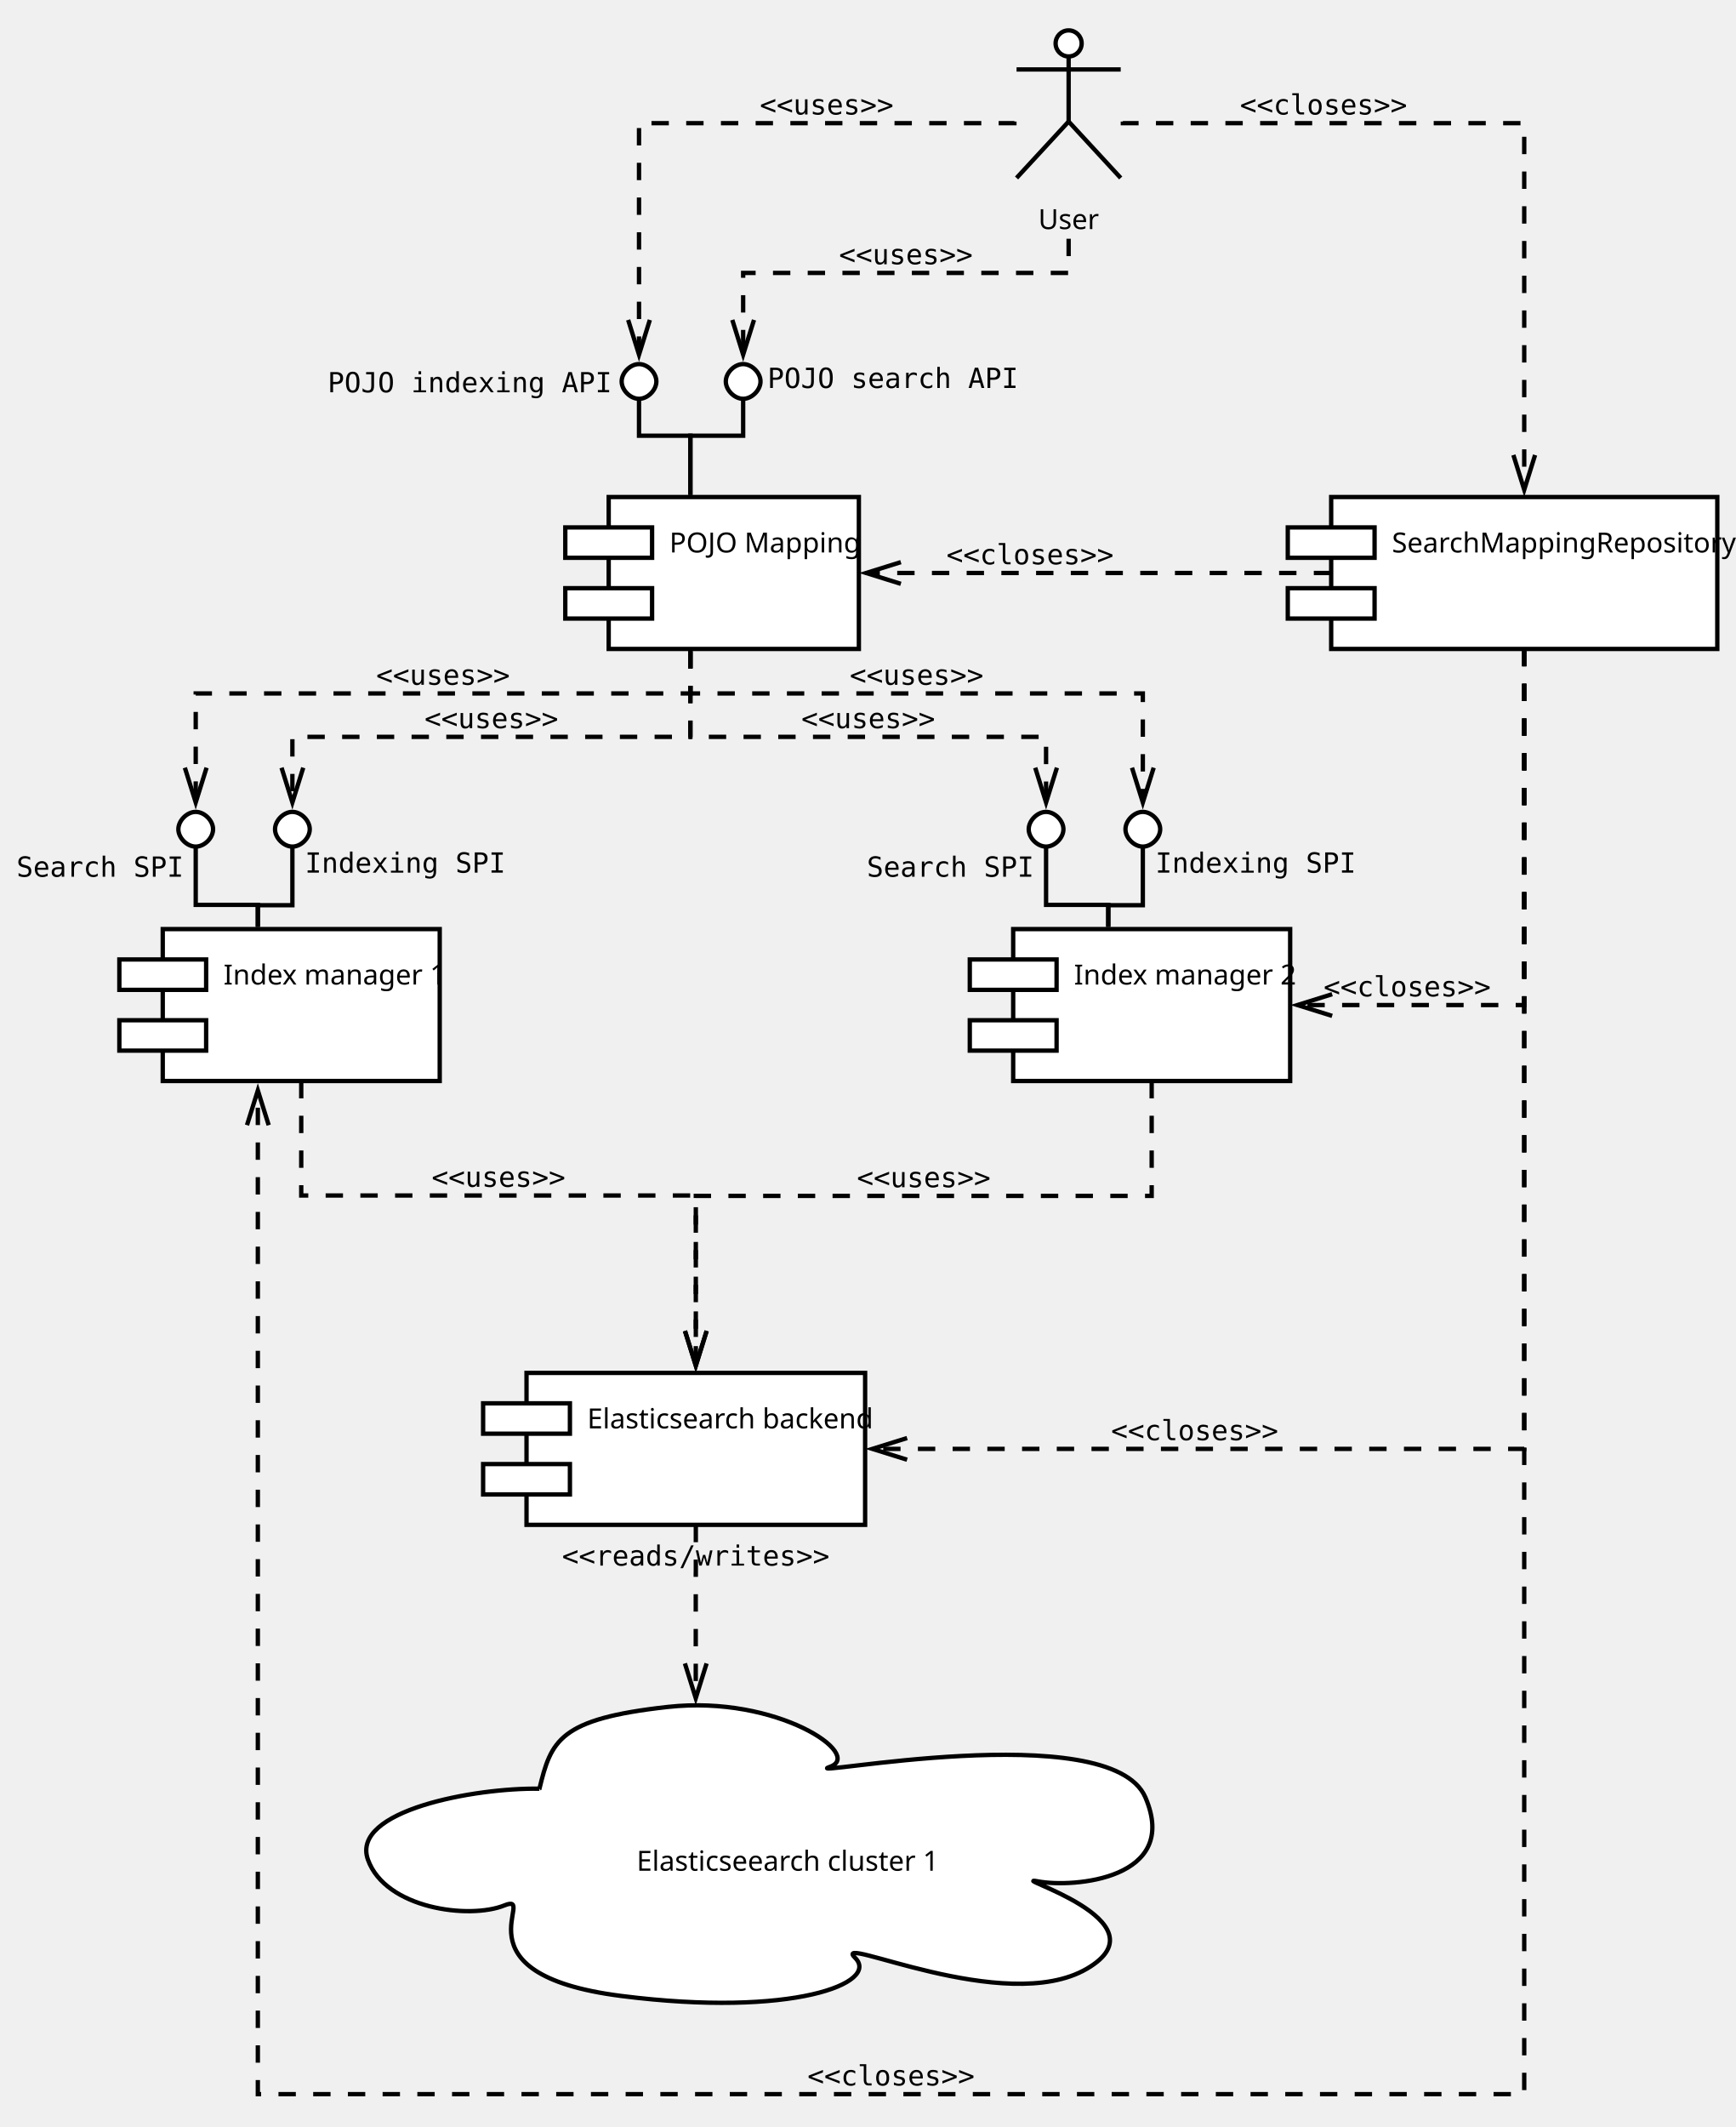
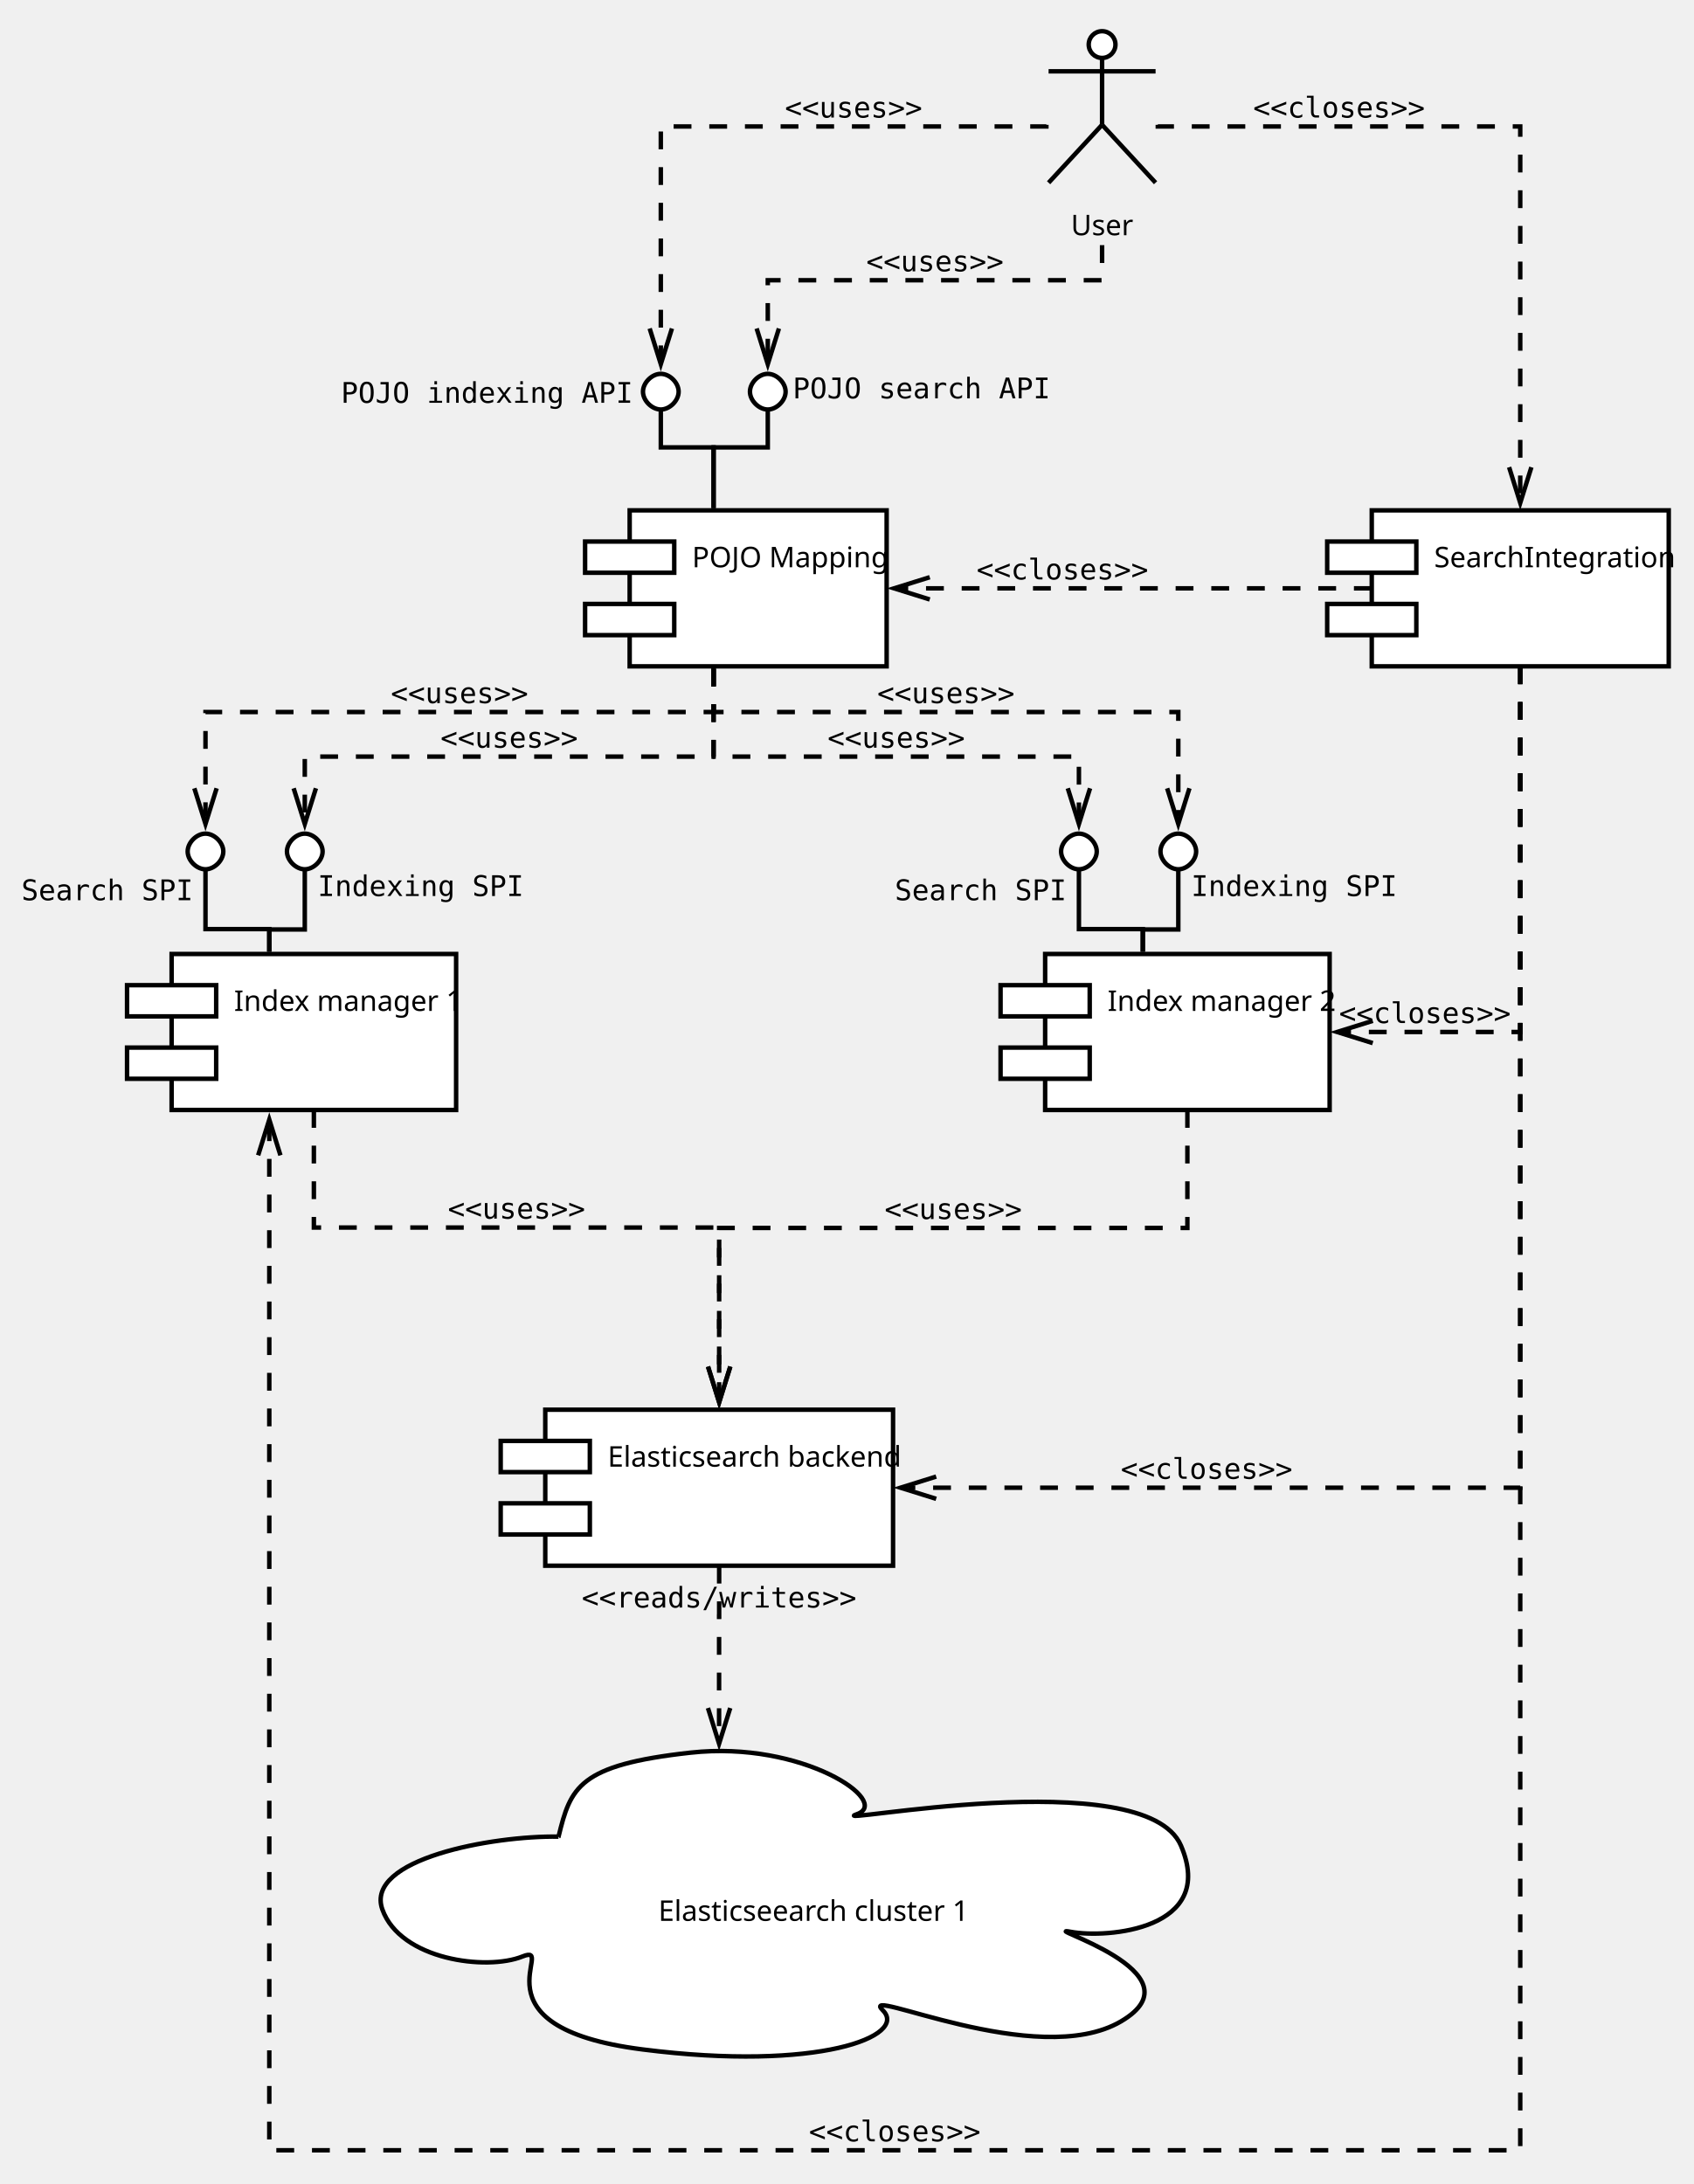
- <svg xmlns="http://www.w3.org/2000/svg" width="40cm" height="49cm" viewBox="3 10 785 980">
+ <svg xmlns="http://www.w3.org/2000/svg" width="38cm" height="49cm" viewBox="3 10 741 980">
  <g>
    <rect style="fill: #ffffff" x="276.028" y="239" width="115.3" height="70" />
    <rect style="fill: none; fill-opacity:0; stroke-width: 2; stroke: #000000" x="276.028" y="239" width="115.3" height="70" />
    <rect style="fill: #ffffff" x="256.028" y="253" width="40" height="14" />
    <rect style="fill: none; fill-opacity:0; stroke-width: 2; stroke: #000000" x="256.028" y="253" width="40" height="14" />
    <rect style="fill: #ffffff" x="256.028" y="281" width="40" height="14" />
    <rect style="fill: none; fill-opacity:0; stroke-width: 2; stroke: #000000" x="256.028" y="281" width="40" height="14" />
    <text font-size="12.8" style="fill: #000000;text-anchor:start;font-family:sans-serif;font-style:normal;font-weight:normal" x="304.028" y="264.55">
      <tspan x="304.028" y="264.55">POJO Mapping</tspan>
    </text>
  </g>
  <g>
-     <rect style="fill: #ffffff" x="609" y="239" width="177.95" height="70" />
-     <rect style="fill: none; fill-opacity:0; stroke-width: 2; stroke: #000000" x="609" y="239" width="177.95" height="70" />
+     <rect style="fill: #ffffff" x="609" y="239" width="133.25" height="70" />
+     <rect style="fill: none; fill-opacity:0; stroke-width: 2; stroke: #000000" x="609" y="239" width="133.25" height="70" />
    <rect style="fill: #ffffff" x="589" y="253" width="40" height="14" />
    <rect style="fill: none; fill-opacity:0; stroke-width: 2; stroke: #000000" x="589" y="253" width="40" height="14" />
    <rect style="fill: #ffffff" x="589" y="281" width="40" height="14" />
    <rect style="fill: none; fill-opacity:0; stroke-width: 2; stroke: #000000" x="589" y="281" width="40" height="14" />
    <text font-size="12.8" style="fill: #000000;text-anchor:start;font-family:sans-serif;font-style:normal;font-weight:normal" x="637" y="264.55">
-       <tspan x="637" y="264.55">SearchMappingRepository</tspan>
+       <tspan x="637" y="264.55">SearchIntegration</tspan>
    </text>
  </g>
  <g>
    <polyline style="fill: none; fill-opacity:0; stroke-width: 2; stroke-dasharray: 8; stroke: #000000" points="609,274 429.684,274 429.684,274 398.033,274 " />
    <polyline style="fill: none; fill-opacity:0; stroke-width: 2; stroke: #000000" points="410.681,269 394.681,274 410.681,279 " />
    <text font-size="12.8" style="fill: #000000;text-anchor:start;font-family:monospace;font-style:normal;font-weight:normal" x="431.684" y="270">&lt;&lt;closes&gt;&gt;</text>
  </g>
  <g>
    <ellipse style="fill: #ffffff" cx="488" cy="30" rx="6" ry="6" />
    <ellipse style="fill: none; fill-opacity:0; stroke-width: 2; stroke: #000000" cx="488" cy="30" rx="6" ry="6" />
    <line style="fill: none; fill-opacity:0; stroke-width: 2; stroke: #000000" x1="464" y1="42" x2="512" y2="42" />
    <line style="fill: none; fill-opacity:0; stroke-width: 2; stroke: #000000" x1="488" y1="36" x2="488" y2="66" />
    <line style="fill: none; fill-opacity:0; stroke-width: 2; stroke: #000000" x1="488" y1="66" x2="464" y2="92" />
    <line style="fill: none; fill-opacity:0; stroke-width: 2; stroke: #000000" x1="488" y1="66" x2="512" y2="92" />
    <text font-size="12.8" style="fill: #000000;text-anchor:middle;font-family:sans-serif;font-style:normal;font-weight:normal" x="488" y="115.55">
      <tspan x="488" y="115.55">User</tspan>
    </text>
  </g>
  <g>
    <polyline style="fill: none; fill-opacity:0; stroke-width: 2; stroke-dasharray: 8; stroke: #000000" points="463,66 463,66.75 290,66.75 290,170.045 " />
    <polyline style="fill: none; fill-opacity:0; stroke-width: 2; stroke: #000000" points="285,157.397 290,173.397 295,157.397 " />
    <text font-size="12.8" style="fill: #000000;text-anchor:middle;font-family:monospace;font-style:normal;font-weight:normal" x="376.5" y="62.75">&lt;&lt;uses&gt;&gt;</text>
  </g>
  <g>
-     <polyline style="fill: none; fill-opacity:0; stroke-width: 2; stroke-dasharray: 8; stroke: #000000" points="513,66 513,66.75 697.975,66.75 697.975,232.295 " />
-     <polyline style="fill: none; fill-opacity:0; stroke-width: 2; stroke: #000000" points="692.975,219.647 697.975,235.647 702.975,219.647 " />
-     <text font-size="12.8" style="fill: #000000;text-anchor:middle;font-family:monospace;font-style:normal;font-weight:normal" x="605.488" y="62.75">&lt;&lt;closes&gt;&gt;</text>
+     <polyline style="fill: none; fill-opacity:0; stroke-width: 2; stroke-dasharray: 8; stroke: #000000" points="513,66 513,66.75 675.625,66.75 675.625,232.295 " />
+     <polyline style="fill: none; fill-opacity:0; stroke-width: 2; stroke: #000000" points="670.625,219.647 675.625,235.647 680.625,219.647 " />
+     <text font-size="12.8" style="fill: #000000;text-anchor:middle;font-family:monospace;font-style:normal;font-weight:normal" x="594.312" y="62.75">&lt;&lt;closes&gt;&gt;</text>
  </g>
  <g>
    <polyline style="fill: none; fill-opacity:0; stroke-width: 2; stroke: #000000" points="313.678,238.021 313.678,210.75 290,210.75 290,193.75 " />
    <path style="fill: #ffffff" d="M 290 177.75 C 294,177.75 298,181.75 298,185.75 C 298,189.75 294,193.75 290,193.75 C 286,193.75 282,189.75 282,185.75 C 282,181.75 286,177.75 290,177.75z" />
    <path style="fill: none; fill-opacity:0; stroke-width: 2; stroke: #000000" d="M 290 177.75 C 294,177.75 298,181.75 298,185.75 C 298,189.75 294,193.75 290,193.75 C 286,193.75 282,189.75 282,185.75 C 282,181.75 286,177.75 290,177.75" />
    <text font-size="12.8" style="fill: #000000;text-anchor:middle;font-family:monospace;font-style:normal;font-weight:normal" x="212" y="190.75">
      <tspan x="212" y="190.75">POJO indexing API</tspan>
    </text>
  </g>
  <g>
    <polyline style="fill: none; fill-opacity:0; stroke-width: 2; stroke: #000000" points="313.678,238.021 313.678,210.75 338,210.75 338,193.75 " />
    <path style="fill: #ffffff" d="M 338 177.75 C 342,177.75 346,181.75 346,185.75 C 346,189.75 342,193.75 338,193.75 C 334,193.75 330,189.75 330,185.75 C 330,181.75 334,177.75 338,177.75z" />
    <path style="fill: none; fill-opacity:0; stroke-width: 2; stroke: #000000" d="M 338 177.75 C 342,177.75 346,181.75 346,185.75 C 346,189.75 342,193.75 338,193.75 C 334,193.75 330,189.75 330,185.75 C 330,181.75 334,177.75 338,177.75" />
    <text font-size="12.8" style="fill: #000000;text-anchor:middle;font-family:monospace;font-style:normal;font-weight:normal" x="407" y="188.75">
      <tspan x="407" y="188.75">POJO search API</tspan>
    </text>
  </g>
  <g>
    <polyline style="fill: none; fill-opacity:0; stroke-width: 2; stroke-dasharray: 8; stroke: #000000" points="488,120 488,135.75 338,135.75 338,170.045 " />
    <polyline style="fill: none; fill-opacity:0; stroke-width: 2; stroke: #000000" points="333,157.397 338,173.397 343,157.397 " />
    <text font-size="12.8" style="fill: #000000;text-anchor:middle;font-family:monospace;font-style:normal;font-weight:normal" x="413" y="131.75">&lt;&lt;uses&gt;&gt;</text>
  </g>
  <g>
    <rect style="fill: #ffffff" x="238.158" y="642.562" width="156.05" height="70" />
    <rect style="fill: none; fill-opacity:0; stroke-width: 2; stroke: #000000" x="238.158" y="642.562" width="156.05" height="70" />
    <rect style="fill: #ffffff" x="218.158" y="656.562" width="40" height="14" />
    <rect style="fill: none; fill-opacity:0; stroke-width: 2; stroke: #000000" x="218.158" y="656.562" width="40" height="14" />
    <rect style="fill: #ffffff" x="218.158" y="684.562" width="40" height="14" />
    <rect style="fill: none; fill-opacity:0; stroke-width: 2; stroke: #000000" x="218.158" y="684.562" width="40" height="14" />
    <text font-size="12.8" style="fill: #000000;text-anchor:start;font-family:sans-serif;font-style:normal;font-weight:normal" x="266.158" y="668.112">
      <tspan x="266.158" y="668.112">Elasticsearch backend</tspan>
    </text>
  </g>
  <g>
    <rect style="fill: #ffffff" x="462.448" y="438.068" width="127.65" height="70" />
    <rect style="fill: none; fill-opacity:0; stroke-width: 2; stroke: #000000" x="462.448" y="438.068" width="127.65" height="70" />
    <rect style="fill: #ffffff" x="442.448" y="452.068" width="40" height="14" />
    <rect style="fill: none; fill-opacity:0; stroke-width: 2; stroke: #000000" x="442.448" y="452.068" width="40" height="14" />
    <rect style="fill: #ffffff" x="442.448" y="480.068" width="40" height="14" />
    <rect style="fill: none; fill-opacity:0; stroke-width: 2; stroke: #000000" x="442.448" y="480.068" width="40" height="14" />
    <text font-size="12.8" style="fill: #000000;text-anchor:start;font-family:sans-serif;font-style:normal;font-weight:normal" x="490.448" y="463.618">
      <tspan x="490.448" y="463.618">Index manager 2</tspan>
    </text>
  </g>
  <g>
    <polyline style="fill: none; fill-opacity:0; stroke-width: 2; stroke: #000000" points="506.274,437.061 506.274,426.904 477.604,426.904 477.604,400.068 " />
    <path style="fill: #ffffff" d="M 477.604 384.068 C 481.604,384.068 485.604,388.068 485.604,392.068 C 485.604,396.068 481.604,400.068 477.604,400.068 C 473.604,400.068 469.604,396.068 469.604,392.068 C 469.604,388.068 473.604,384.068 477.604,384.068z" />
    <path style="fill: none; fill-opacity:0; stroke-width: 2; stroke: #000000" d="M 477.604 384.068 C 481.604,384.068 485.604,388.068 485.604,392.068 C 485.604,396.068 481.604,400.068 477.604,400.068 C 473.604,400.068 469.604,396.068 469.604,392.068 C 469.604,388.068 473.604,384.068 477.604,384.068" />
    <text font-size="12.8" style="fill: #000000;text-anchor:middle;font-family:monospace;font-style:normal;font-weight:normal" x="433.512" y="413.936">
      <tspan x="433.512" y="413.936">Search SPI</tspan>
    </text>
  </g>
  <g>
    <polyline style="fill: none; fill-opacity:0; stroke-width: 2; stroke: #000000" points="506.274,437.073 506.274,427.068 522.198,427.068 522.198,400.068 " />
    <path style="fill: #ffffff" d="M 522.198 384.068 C 526.198,384.068 530.198,388.068 530.198,392.068 C 530.198,396.068 526.198,400.068 522.198,400.068 C 518.198,400.068 514.198,396.068 514.198,392.068 C 514.198,388.068 518.198,384.068 522.198,384.068z" />
    <path style="fill: none; fill-opacity:0; stroke-width: 2; stroke: #000000" d="M 522.198 384.068 C 526.198,384.068 530.198,388.068 530.198,392.068 C 530.198,396.068 526.198,400.068 522.198,400.068 C 518.198,400.068 514.198,396.068 514.198,392.068 C 514.198,388.068 518.198,384.068 522.198,384.068" />
    <text font-size="12.8" style="fill: #000000;text-anchor:middle;font-family:monospace;font-style:normal;font-weight:normal" x="574.198" y="412.068">
      <tspan x="574.198" y="412.068">Indexing SPI</tspan>
    </text>
  </g>
  <g>
    <rect style="fill: #ffffff" x="70.505" y="438.068" width="127.65" height="70" />
    <rect style="fill: none; fill-opacity:0; stroke-width: 2; stroke: #000000" x="70.505" y="438.068" width="127.65" height="70" />
    <rect style="fill: #ffffff" x="50.505" y="452.068" width="40" height="14" />
    <rect style="fill: none; fill-opacity:0; stroke-width: 2; stroke: #000000" x="50.505" y="452.068" width="40" height="14" />
    <rect style="fill: #ffffff" x="50.505" y="480.068" width="40" height="14" />
    <rect style="fill: none; fill-opacity:0; stroke-width: 2; stroke: #000000" x="50.505" y="480.068" width="40" height="14" />
    <text font-size="12.8" style="fill: #000000;text-anchor:start;font-family:sans-serif;font-style:normal;font-weight:normal" x="98.505" y="463.618">
      <tspan x="98.505" y="463.618">Index manager 1</tspan>
    </text>
  </g>
  <g>
    <polyline style="fill: none; fill-opacity:0; stroke-width: 2; stroke: #000000" points="114.33,437.061 114.33,426.904 85.701,426.904 85.701,400.068 " />
    <path style="fill: #ffffff" d="M 85.701 384.068 C 89.701,384.068 93.701,388.068 93.701,392.068 C 93.701,396.068 89.701,400.068 85.701,400.068 C 81.701,400.068 77.701,396.068 77.701,392.068 C 77.701,388.068 81.701,384.068 85.701,384.068z" />
    <path style="fill: none; fill-opacity:0; stroke-width: 2; stroke: #000000" d="M 85.701 384.068 C 89.701,384.068 93.701,388.068 93.701,392.068 C 93.701,396.068 89.701,400.068 85.701,400.068 C 81.701,400.068 77.701,396.068 77.701,392.068 C 77.701,388.068 81.701,384.068 85.701,384.068" />
    <text font-size="12.8" style="fill: #000000;text-anchor:middle;font-family:monospace;font-style:normal;font-weight:normal" x="41.608" y="413.936">
      <tspan x="41.608" y="413.936">Search SPI</tspan>
    </text>
  </g>
  <g>
    <polyline style="fill: none; fill-opacity:0; stroke-width: 2; stroke: #000000" points="114.33,437.073 114.33,427.068 130.255,427.068 130.255,400.068 " />
    <path style="fill: #ffffff" d="M 130.255 384.068 C 134.255,384.068 138.255,388.068 138.255,392.068 C 138.255,396.068 134.255,400.068 130.255,400.068 C 126.255,400.068 122.255,396.068 122.255,392.068 C 122.255,388.068 126.255,384.068 130.255,384.068z" />
    <path style="fill: none; fill-opacity:0; stroke-width: 2; stroke: #000000" d="M 130.255 384.068 C 134.255,384.068 138.255,388.068 138.255,392.068 C 138.255,396.068 134.255,400.068 130.255,400.068 C 126.255,400.068 122.255,396.068 122.255,392.068 C 122.255,388.068 126.255,384.068 130.255,384.068" />
    <text font-size="12.8" style="fill: #000000;text-anchor:middle;font-family:monospace;font-style:normal;font-weight:normal" x="182.255" y="412.068">
      <tspan x="182.255" y="412.068">Indexing SPI</tspan>
    </text>
  </g>
  <g>
    <polyline style="fill: none; fill-opacity:0; stroke-width: 2; stroke-dasharray: 8; stroke: #000000" points="313.678,309.986 313.678,329.5 85.701,329.5 85.701,376.363 " />
    <polyline style="fill: none; fill-opacity:0; stroke-width: 2; stroke: #000000" points="80.701,363.715 85.701,379.715 90.701,363.715 " />
    <text font-size="12.8" style="fill: #000000;text-anchor:middle;font-family:monospace;font-style:normal;font-weight:normal" x="199.689" y="325.5">&lt;&lt;uses&gt;&gt;</text>
  </g>
  <g>
    <polyline style="fill: none; fill-opacity:0; stroke-width: 2; stroke-dasharray: 8; stroke: #000000" points="313.678,309.996 313.678,349.5 130.255,349.5 130.255,376.363 " />
    <polyline style="fill: none; fill-opacity:0; stroke-width: 2; stroke: #000000" points="125.255,363.715 130.255,379.715 135.255,363.715 " />
    <text font-size="12.8" style="fill: #000000;text-anchor:middle;font-family:monospace;font-style:normal;font-weight:normal" x="221.967" y="345.5">&lt;&lt;uses&gt;&gt;</text>
  </g>
  <g>
    <polyline style="fill: none; fill-opacity:0; stroke-width: 2; stroke-dasharray: 8; stroke: #000000" points="313.678,309.996 313.678,349.5 477.604,349.5 477.604,376.363 " />
    <polyline style="fill: none; fill-opacity:0; stroke-width: 2; stroke: #000000" points="472.604,363.715 477.604,379.715 482.604,363.715 " />
    <text font-size="12.8" style="fill: #000000;text-anchor:middle;font-family:monospace;font-style:normal;font-weight:normal" x="395.641" y="345.5">&lt;&lt;uses&gt;&gt;</text>
  </g>
  <g>
    <polyline style="fill: none; fill-opacity:0; stroke-width: 2; stroke-dasharray: 8; stroke: #000000" points="313.678,309.986 313.678,329.5 522.198,329.5 522.198,376.363 " />
    <polyline style="fill: none; fill-opacity:0; stroke-width: 2; stroke: #000000" points="517.198,363.715 522.198,379.715 527.198,363.715 " />
    <text font-size="12.8" style="fill: #000000;text-anchor:middle;font-family:monospace;font-style:normal;font-weight:normal" x="417.938" y="325.5">&lt;&lt;uses&gt;&gt;</text>
  </g>
  <g>
    <path style="fill: #ffffff" d="M 244.095 834.137 C 214.459,833.634 156.984,844.188 165.067,866.802 C 173.149,889.416 211.765,894.442 227.93,887.909 C 244.095,881.376 202.784,919.569 281.812,929.62 C 360.84,939.671 401.252,923.589 389.577,912.031 C 377.903,900.472 458.727,939.168 496.445,917.056 C 534.163,894.944 457.829,873.838 473.994,876.853 C 490.158,879.868 539.551,875.848 523.386,838.157 C 507.221,800.466 361.738,829.614 377.903,824.086 C 394.068,818.558 353.655,790.918 303.366,796.446 C 253.075,801.974 249.508,812.005 244.12,834.117 L 244.095,834.137z" />
    <path style="fill: none; fill-opacity:0; stroke-width: 2; stroke: #000000" d="M 244.095 834.137 C 214.459,833.634 156.984,844.188 165.067,866.802 C 173.149,889.416 211.765,894.442 227.93,887.909 C 244.095,881.376 202.784,919.569 281.812,929.62 C 360.84,939.671 401.252,923.589 389.577,912.031 C 377.903,900.472 458.727,939.168 496.445,917.056 C 534.163,894.944 457.829,873.838 473.994,876.853 C 490.158,879.868 539.551,875.848 523.386,838.157 C 507.221,800.466 361.738,829.614 377.903,824.086 C 394.068,818.558 353.655,790.918 303.366,796.446 C 253.075,801.974 249.508,812.005 244.12,834.117 L 244.095,834.137" />
    <text font-size="12.8" style="fill: #000000;text-anchor:middle;font-family:sans-serif;font-style:normal;font-weight:normal" x="358.523" y="871.916">
      <tspan x="358.523" y="871.916">Elasticseearch cluster 1</tspan>
    </text>
  </g>
  <g>
    <polyline style="fill: none; fill-opacity:0; stroke-width: 2; stroke-dasharray: 8; stroke: #000000" points="316.182,712.562 316.182,735.336 316.15,735.336 316.15,789.063 " />
    <polyline style="fill: none; fill-opacity:0; stroke-width: 2; stroke: #000000" points="311.15,776.415 316.15,792.415 321.15,776.415 " />
    <text font-size="12.8" style="fill: #000000;text-anchor:middle;font-family:monospace;font-style:normal;font-weight:normal" x="316.166" y="731.336">&lt;&lt;reads/writes&gt;&gt;</text>
  </g>
  <g>
    <polyline style="fill: none; fill-opacity:0; stroke-width: 2; stroke-dasharray: 8; stroke: #000000" points="134.33,508.068 134.33,560.816 316.182,560.816 316.182,635.857 " />
    <polyline style="fill: none; fill-opacity:0; stroke-width: 2; stroke: #000000" points="311.182,623.209 316.182,639.209 321.182,623.209 " />
    <text font-size="12.8" style="fill: #000000;text-anchor:middle;font-family:monospace;font-style:normal;font-weight:normal" x="225.256" y="556.816">&lt;&lt;uses&gt;&gt;</text>
  </g>
  <g>
-     <polyline style="fill: none; fill-opacity:0; stroke-width: 2; stroke-dasharray: 8; stroke: #000000" points="526.273,508.068 526.273,561 316.182,561 316.182,635.857 " />
+     <polyline style="fill: none; fill-opacity:0; stroke-width: 2; stroke-dasharray: 8; stroke: #000000" points="526.272,508.068 526.272,561 316.182,561 316.182,635.857 " />
    <polyline style="fill: none; fill-opacity:0; stroke-width: 2; stroke: #000000" points="311.182,623.209 316.182,639.209 321.182,623.209 " />
    <text font-size="12.8" style="fill: #000000;text-anchor:middle;font-family:monospace;font-style:normal;font-weight:normal" x="421.227" y="557">&lt;&lt;uses&gt;&gt;</text>
  </g>
  <g>
-     <polyline style="fill: none; fill-opacity:0; stroke-width: 2; stroke-dasharray: 8; stroke: #000000" points="697.975,309 697.975,677.562 400.913,677.562 " />
+     <polyline style="fill: none; fill-opacity:0; stroke-width: 2; stroke-dasharray: 8; stroke: #000000" points="675.625,309 675.625,677.562 400.913,677.562 " />
    <polyline style="fill: none; fill-opacity:0; stroke-width: 2; stroke: #000000" points="413.561,672.562 397.561,677.562 413.561,682.562 " />
-     <text font-size="12.8" style="fill: #000000;text-anchor:middle;font-family:monospace;font-style:normal;font-weight:normal" x="546.092" y="673.562">&lt;&lt;closes&gt;&gt;</text>
+     <text font-size="12.8" style="fill: #000000;text-anchor:middle;font-family:monospace;font-style:normal;font-weight:normal" x="534.917" y="673.562">&lt;&lt;closes&gt;&gt;</text>
  </g>
  <g>
-     <polyline style="fill: none; fill-opacity:0; stroke-width: 2; stroke-dasharray: 8; stroke: #000000" points="697.975,309 697.975,473.068 596.803,473.068 " />
+     <polyline style="fill: none; fill-opacity:0; stroke-width: 2; stroke-dasharray: 8; stroke: #000000" points="675.625,309 675.625,473.068 596.803,473.068 " />
    <polyline style="fill: none; fill-opacity:0; stroke-width: 2; stroke: #000000" points="609.451,468.068 593.451,473.068 609.451,478.068 " />
-     <text font-size="12.8" style="fill: #000000;text-anchor:middle;font-family:monospace;font-style:normal;font-weight:normal" x="644.037" y="469.068">&lt;&lt;closes&gt;&gt;</text>
+     <text font-size="12.8" style="fill: #000000;text-anchor:middle;font-family:monospace;font-style:normal;font-weight:normal" x="632.861" y="469.068">&lt;&lt;closes&gt;&gt;</text>
  </g>
  <g>
-     <polyline style="fill: none; fill-opacity:0; stroke-width: 2; stroke-dasharray: 8; stroke: #000000" points="697.975,309 697.975,974.862 114.33,974.862 114.33,515.76 " />
+     <polyline style="fill: none; fill-opacity:0; stroke-width: 2; stroke-dasharray: 8; stroke: #000000" points="675.625,309 675.625,974.862 114.33,974.862 114.33,515.76 " />
    <polyline style="fill: none; fill-opacity:0; stroke-width: 2; stroke: #000000" points="119.33,528.408 114.33,512.408 109.33,528.408 " />
-     <text font-size="12.8" style="fill: #000000;text-anchor:middle;font-family:monospace;font-style:normal;font-weight:normal" x="406.152" y="970.862">&lt;&lt;closes&gt;&gt;</text>
+     <text font-size="12.8" style="fill: #000000;text-anchor:middle;font-family:monospace;font-style:normal;font-weight:normal" x="394.977" y="970.862">&lt;&lt;closes&gt;&gt;</text>
  </g>
</svg>
